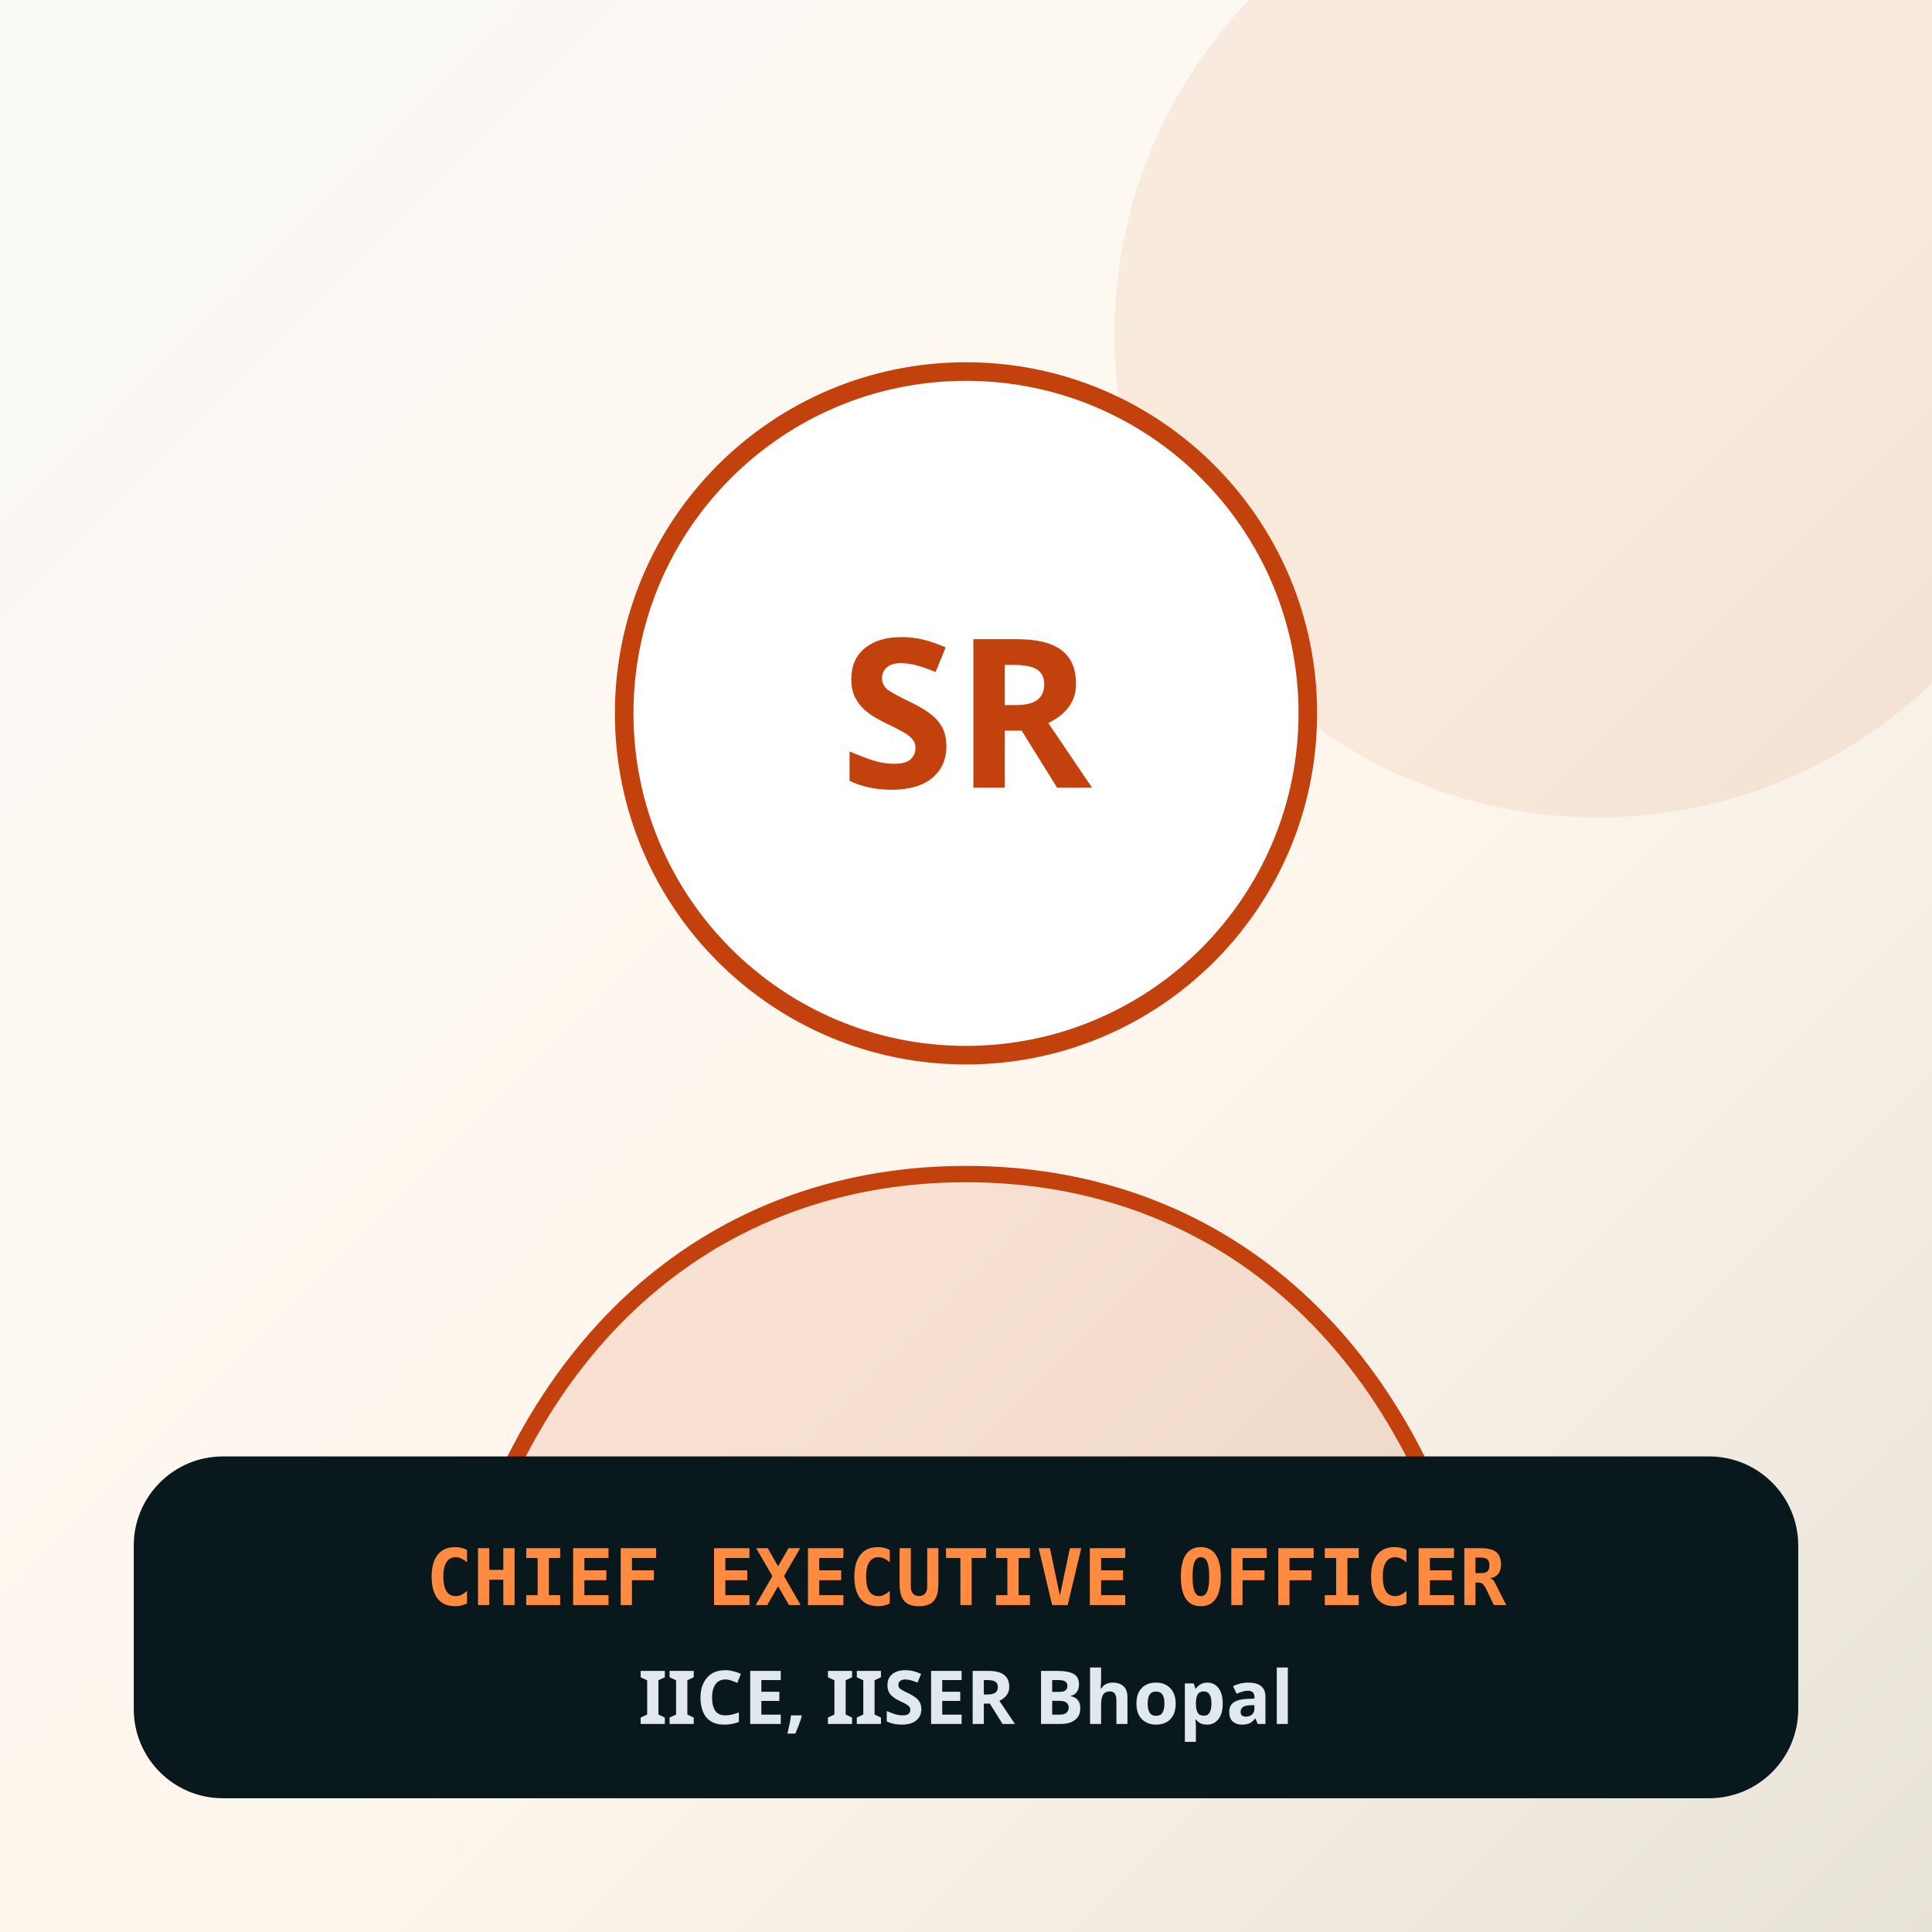
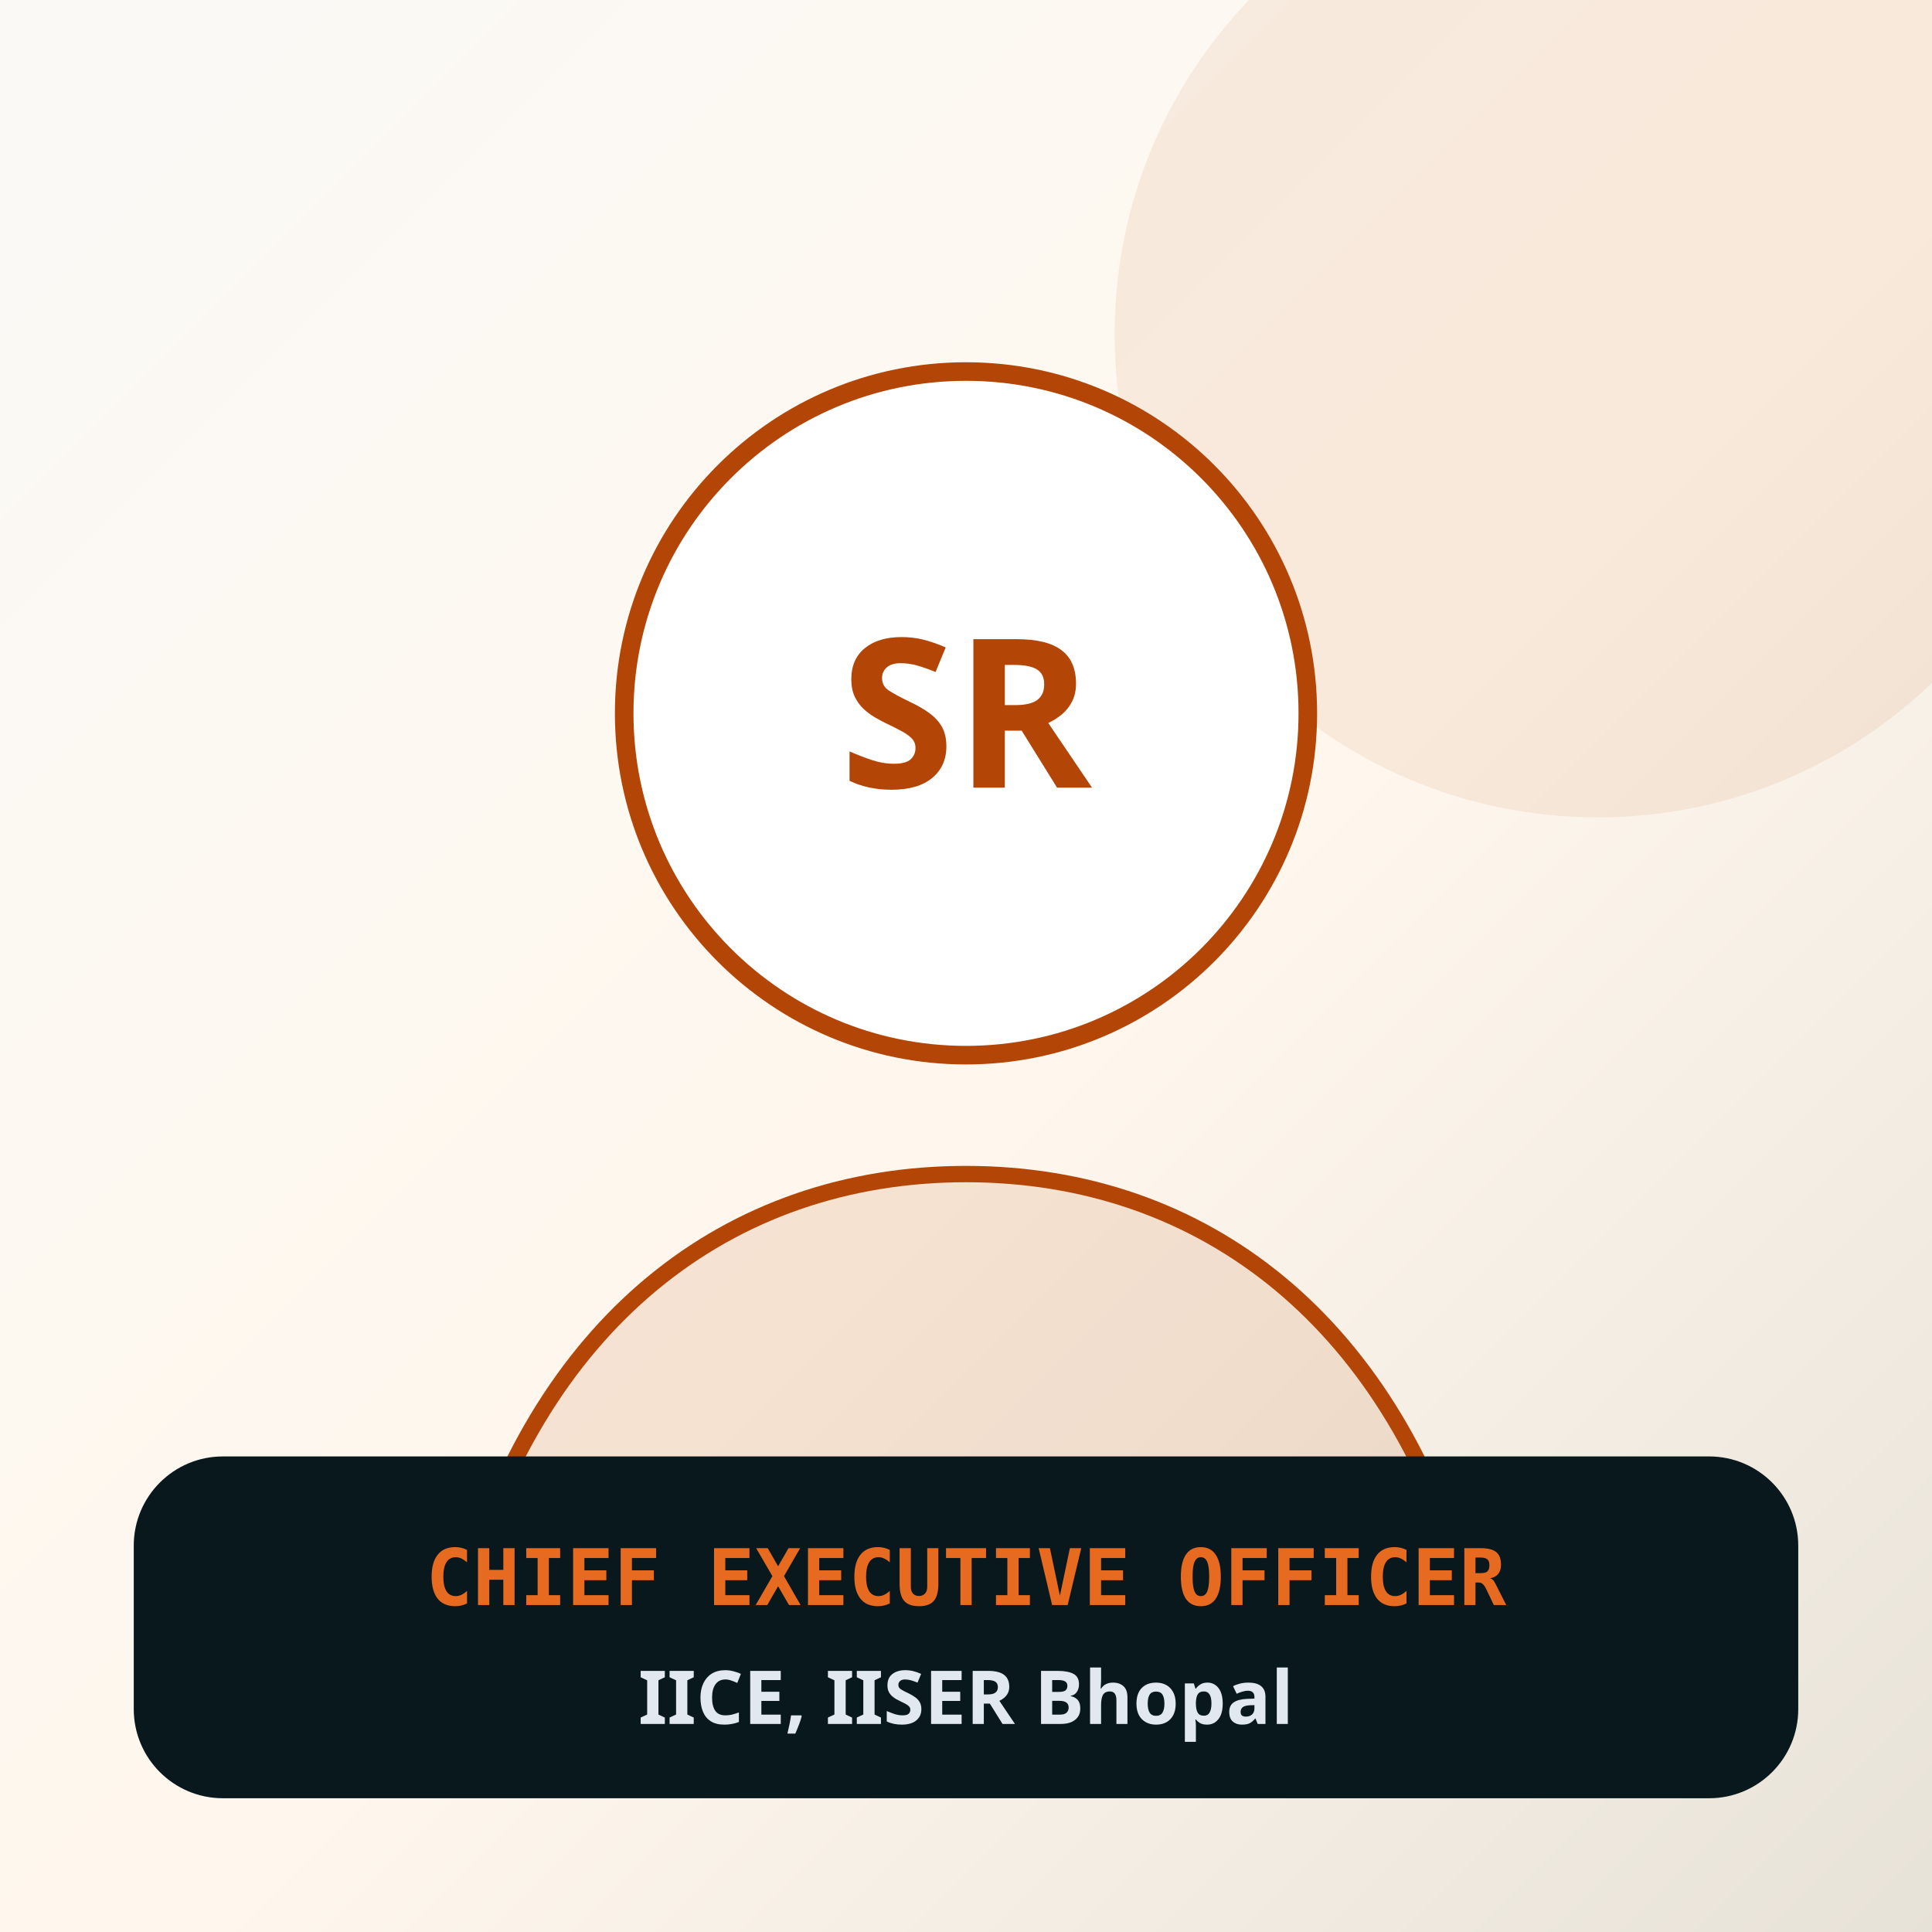
<svg xmlns="http://www.w3.org/2000/svg" viewBox="0 0 260 260" width="260" height="260">
  <defs>
    <linearGradient id="pbg-SR" x1="0" y1="0" x2="1" y2="1">
      <stop offset="0%" stop-color="#faf9f6" />
      <stop offset="55%" stop-color="#fff7ed" />
      <stop offset="100%" stop-color="#e7e2d8" />
    </linearGradient>
  </defs>
  <rect width="260" height="260" fill="url(#pbg-SR)" />
-   <circle cx="215" cy="45" r="65" fill="#c2410c" fill-opacity="0.08" />
-   <circle cx="130" cy="96" r="46" fill="#ffffff" stroke="#c2410c" stroke-width="2.5" />
-   <text x="130" y="106" text-anchor="middle" font-family="'Plus Jakarta Sans', system-ui, sans-serif" font-size="28" font-weight="800" fill="#c2410c">SR</text>
-   <path d="M62 216c10-38 36-58 68-58s58 20 68 58" fill="#c2410c" fill-opacity="0.12" stroke="#c2410c" stroke-width="2.2" stroke-linecap="round" />
+   <circle cx="215" cy="45" r="65" fill="var(--t-accent-2, #b34506)" fill-opacity="0.08" />
+   <circle cx="130" cy="96" r="46" fill="#ffffff" stroke="var(--t-accent-2, #b34506)" stroke-width="2.5" />
+   <text x="130" y="106" text-anchor="middle" font-family="'Plus Jakarta Sans', system-ui, sans-serif" font-size="28" font-weight="800" fill="var(--t-accent-2, #b34506)">SR</text>
+   <path d="M62 216c10-38 36-58 68-58s58 20 68 58" fill="var(--t-accent-2, #b34506)" fill-opacity="0.12" stroke="var(--t-accent-2, #b34506)" stroke-width="2.2" stroke-linecap="round" />
  <rect x="18" y="196" width="224" height="46" rx="12" fill="#09181d" />
-   <text x="130" y="216" text-anchor="middle" font-family="ui-monospace, monospace" font-size="10.5" font-weight="700" fill="#ff8a40">CHIEF EXECUTIVE OFFICER</text>
+   <text x="130" y="216" text-anchor="middle" font-family="ui-monospace, monospace" font-size="10.5" font-weight="700" fill="var(--t-accent, #e66a1f)">CHIEF EXECUTIVE OFFICER</text>
  <text x="130" y="232" text-anchor="middle" font-family="'Plus Jakarta Sans', system-ui, sans-serif" font-size="10" font-weight="600" fill="#e2e8f0">IICE, IISER Bhopal</text>
</svg>
